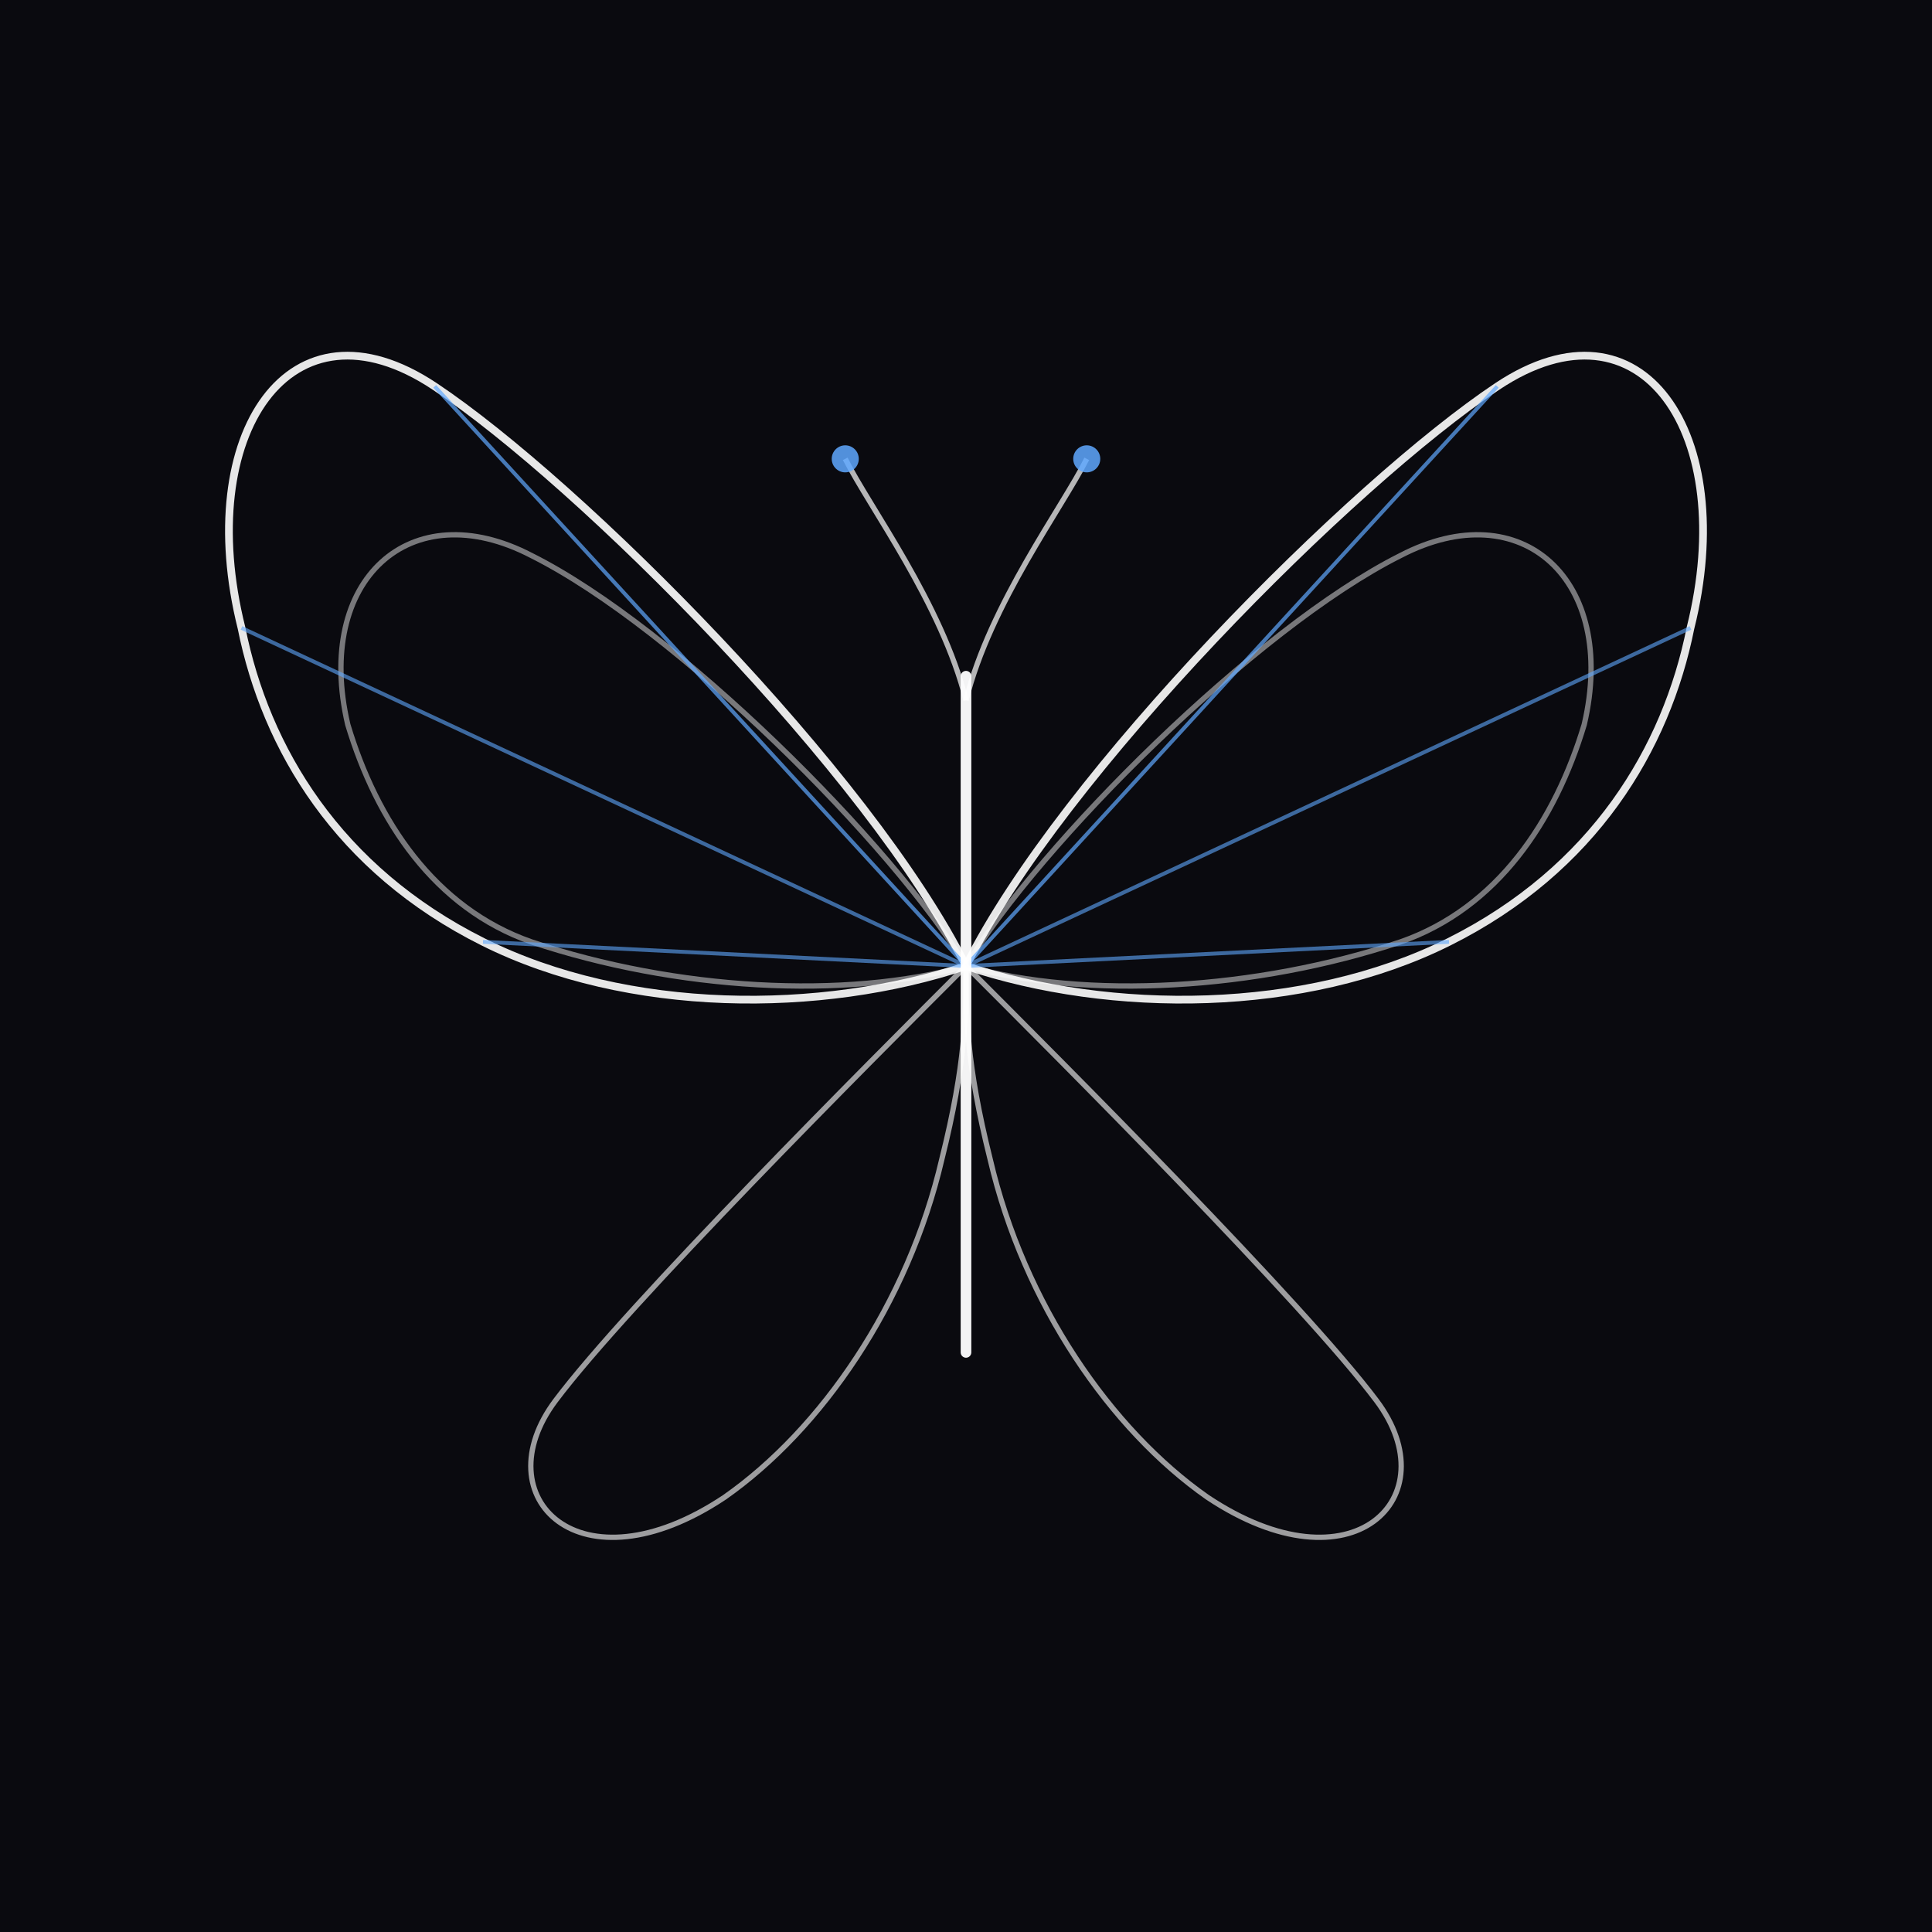
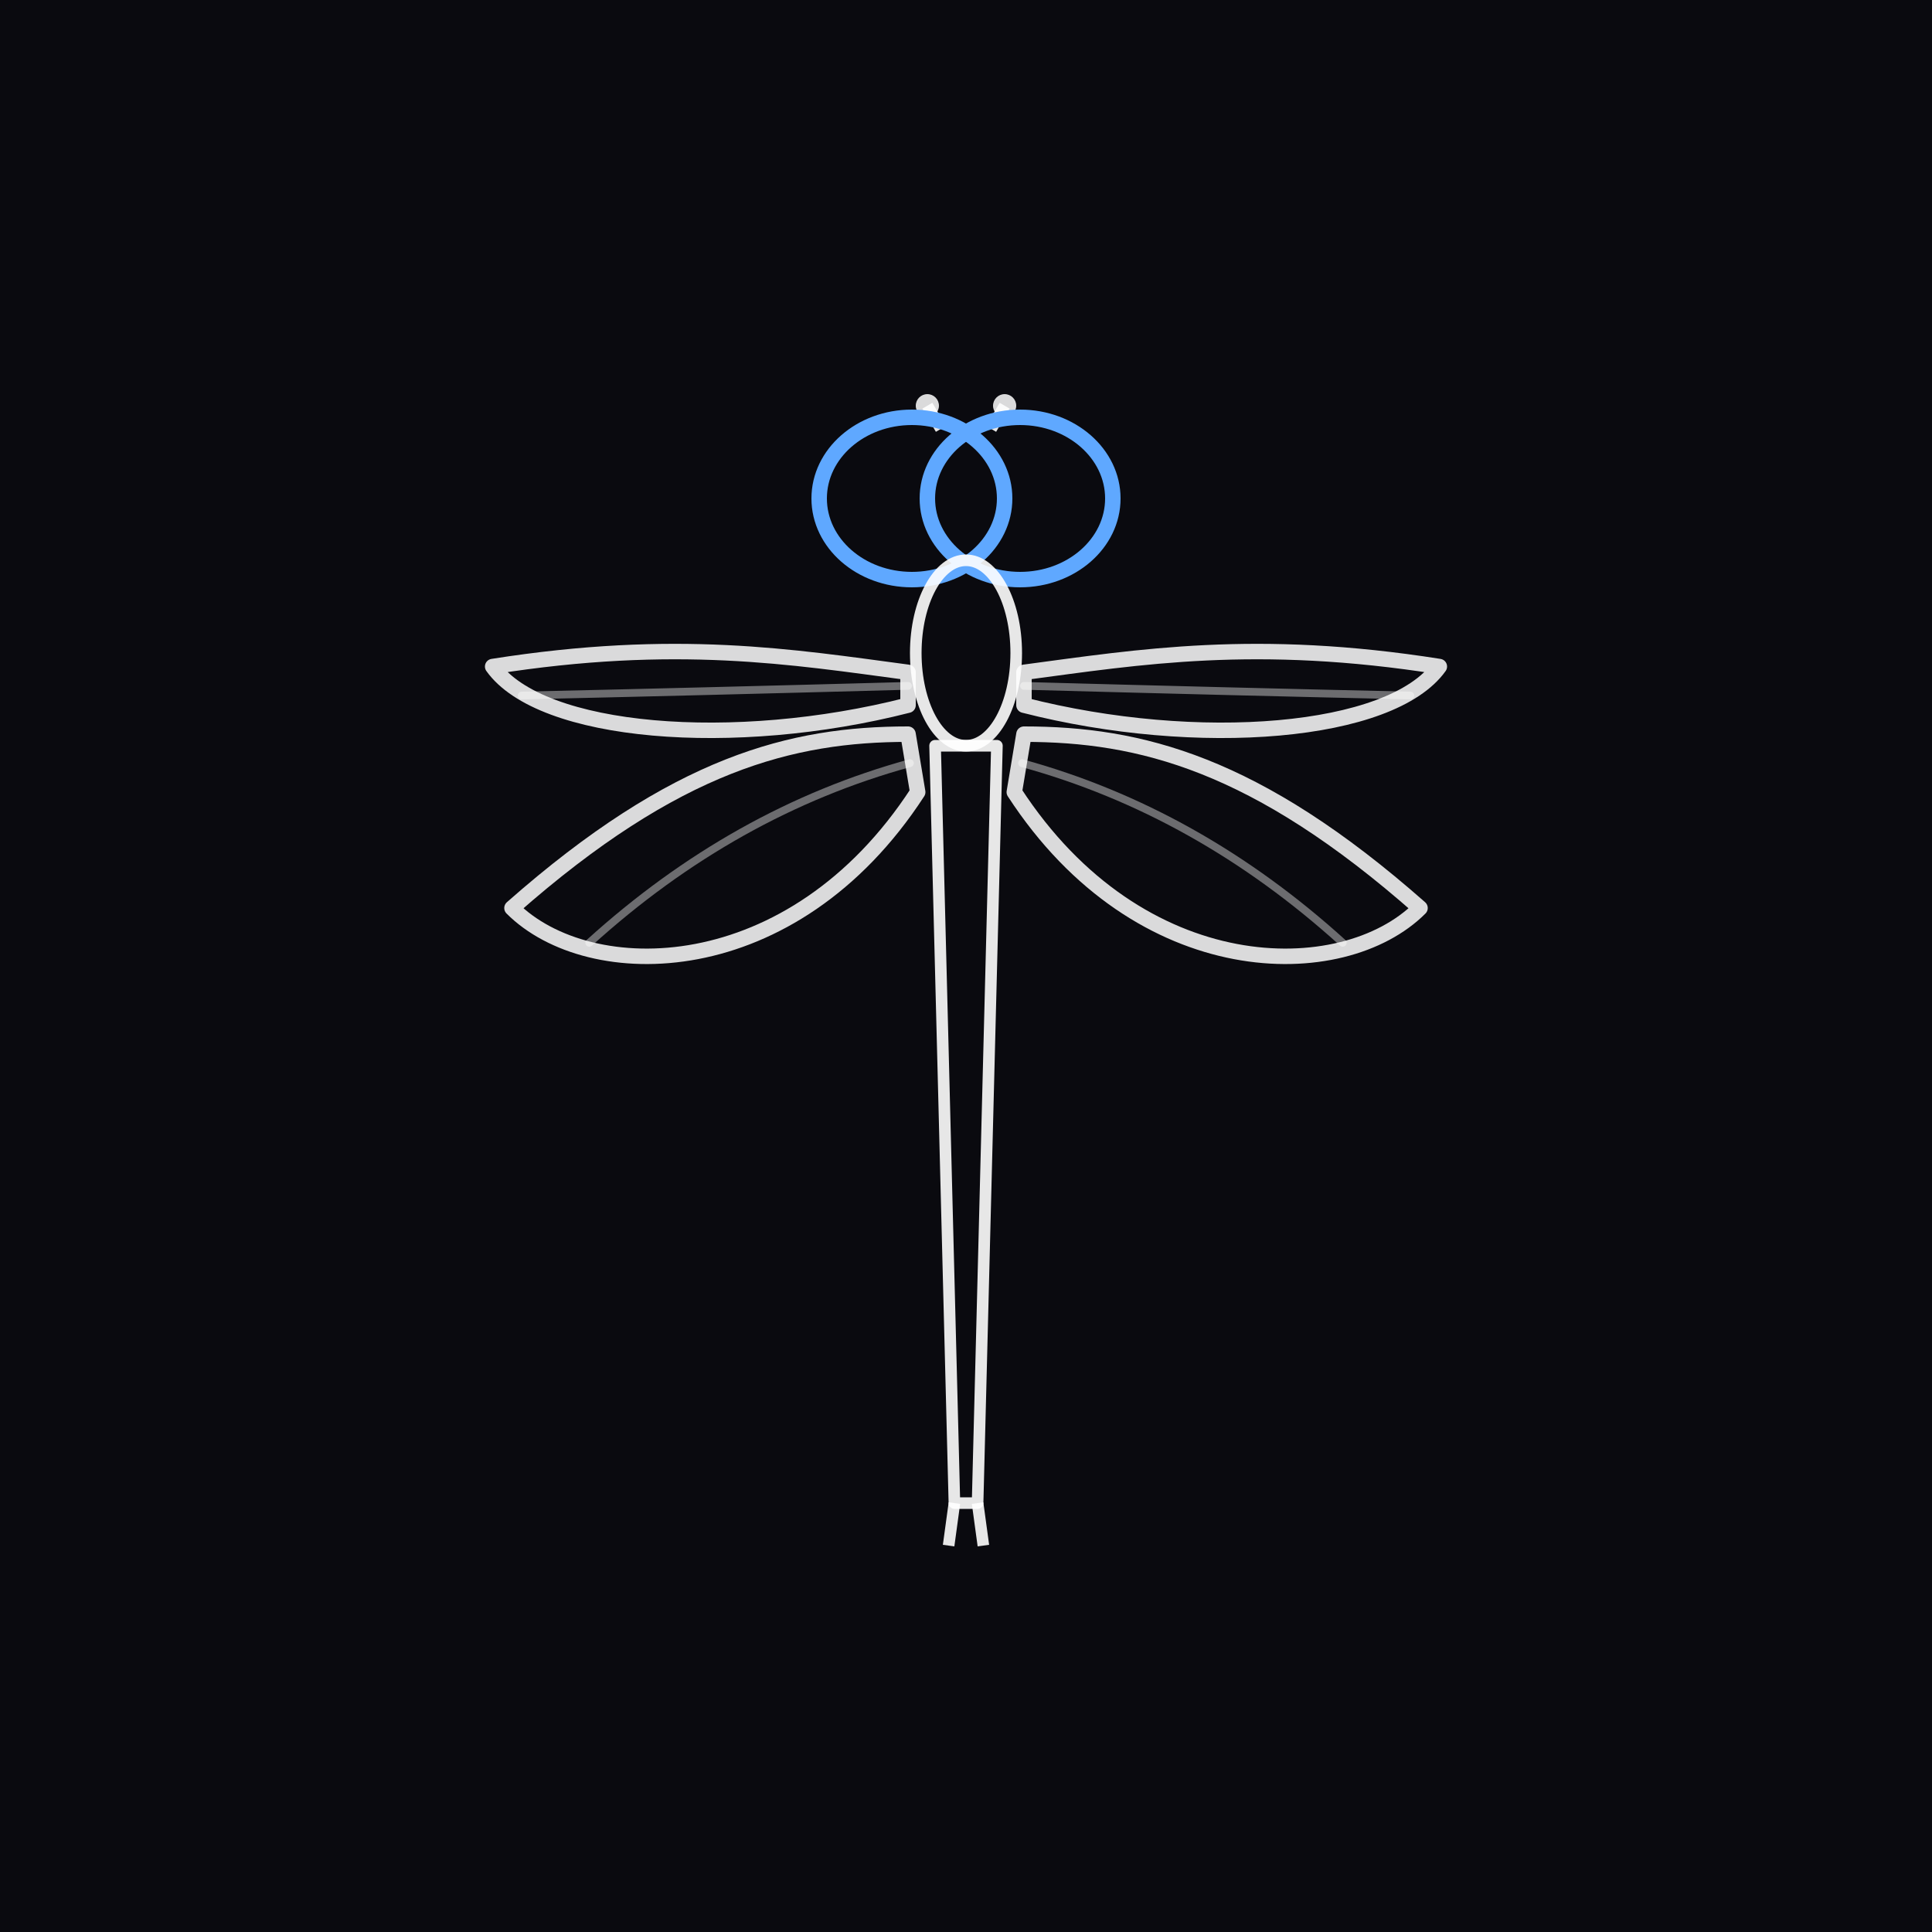
- <svg xmlns="http://www.w3.org/2000/svg" viewBox="0 0 400 400">
+ <svg xmlns="http://www.w3.org/2000/svg" viewBox="0 0 1000 1000">
  <style>
  .bg { fill: #0A0A0F; }
-   .wing-outer { fill: none; stroke: rgba(255,255,255,0.9); stroke-width: 1.6; }
-   .wing-inner { fill: none; stroke: rgba(255,255,255,0.45); stroke-width: 1.1; }
-   .wing-lower { fill: none; stroke: rgba(255,255,255,0.6); stroke-width: 1.1; }
-   .vein { stroke: #5FA8FF; stroke-width: 0.8; }
-   .vein-1 { opacity: 0.7; }
-   .vein-2 { opacity: 0.6; }
-   .body { stroke: rgba(255,255,255,0.95); stroke-width: 2.2; stroke-linecap: round; }
-   .antenna { fill: none; stroke: rgba(255,255,255,0.7); stroke-width: 1.1; }
-   .tip { fill: #5FA8FF; opacity: 0.85; }
+   .wing { fill: none; stroke: #FFFFFF; stroke-width: 8; stroke-linejoin: round; stroke-opacity: 0.85; }
+   .vein { fill: none; stroke: #FFFFFF; stroke-width: 4; stroke-opacity: 0.4; stroke-linecap: round; }
+   .body { fill: none; stroke: #FFFFFF; stroke-width: 6; stroke-opacity: 0.9; stroke-linejoin: round; }
+   .eye { fill: none; stroke: #5FA8FF; stroke-width: 8; }
+   .accent { fill: none; stroke: #5FA8FF; stroke-width: 5; stroke-opacity: 0.7; }
  @media (prefers-color-scheme: light) {
    .bg { fill: #FFFFFF; }
-     .wing-outer { stroke: rgba(10,10,15,0.8); }
-     .wing-inner { stroke: rgba(10,10,15,0.35); }
-     .wing-lower { stroke: rgba(10,10,15,0.5); }
-     .body { stroke: rgba(10,10,15,0.85); }
-     .antenna { stroke: rgba(10,10,15,0.6); }
-     .tip { fill: #2B7DE9; }
-     .vein { stroke: #2B7DE9; }
+     .wing { stroke: #0A0A0F; stroke-opacity: 0.85; }
+     .vein { stroke: #0A0A0F; stroke-opacity: 0.4; }
+     .body { stroke: #0A0A0F; stroke-opacity: 0.9; }
+     .eye { stroke: #2B7DE9; }
+     .accent { stroke: #2B7DE9; }
  }
</style>
-   <rect class="bg" width="400" height="400" />
-   <path class="wing-outer" d="M200 200 C180 160,120 100,90 80 C60 60,40 90,50 130 C55 155,70 180,100 195 C130 210,170 210,200 200Z" />
-   <path class="wing-inner" d="M200 200 C185 175,140 130,110 115 C85 102,65 120,72 150 C78 170,90 188,110 195 C140 205,175 207,200 200Z" />
-   <line class="vein vein-1" x1="200" y1="200" x2="90" y2="80" />
-   <line class="vein vein-2" x1="200" y1="200" x2="50" y2="130" />
-   <line class="vein vein-2" x1="200" y1="200" x2="100" y2="195" />
-   <path class="wing-outer" d="M200 200 C220 160,280 100,310 80 C340 60,360 90,350 130 C345 155,330 180,300 195 C270 210,230 210,200 200Z" />
-   <path class="wing-inner" d="M200 200 C215 175,260 130,290 115 C315 102,335 120,328 150 C322 170,310 188,290 195 C260 205,225 207,200 200Z" />
-   <line class="vein vein-1" x1="200" y1="200" x2="310" y2="80" />
-   <line class="vein vein-2" x1="200" y1="200" x2="350" y2="130" />
-   <line class="vein vein-2" x1="200" y1="200" x2="300" y2="195" />
-   <path class="wing-lower" d="M200 200 C180 220,130 270,115 290 C100 310,120 330,150 310 C170 296,188 270,195 240 C200 220,200 210,200 200Z" />
-   <path class="wing-lower" d="M200 200 C220 220,270 270,285 290 C300 310,280 330,250 310 C230 296,212 270,205 240 C200 220,200 210,200 200Z" />
-   <line class="body" x1="200" y1="140" x2="200" y2="280" />
-   <path class="antenna" d="M200 145 C195 125,180 105,175 95" />
-   <path class="antenna" d="M200 145 C205 125,220 105,225 95" />
-   <circle class="tip" cx="175" cy="95" r="2.8" />
-   <circle class="tip" cx="225" cy="95" r="2.8" />
+   <rect class="bg" width="1000" height="1000" />
+   <path class="wing" d="M 470 348 C 410 340, 350 330, 255 345 C 280 380, 380 388, 470 365 Z" />
+   <path class="wing" d="M 530 348 C 590 340, 650 330, 745 345 C 720 380, 620 388, 530 365 Z" />
+   <path class="wing" d="M 470 380 C 410 380, 350 395, 265 470 C 305 510, 410 510, 475 410 Z" />
+   <path class="wing" d="M 530 380 C 590 380, 650 395, 735 470 C 695 510, 590 510, 525 410 Z" />
+   <path class="vein" d="M 470 355 Q 360 358, 270 360" />
+   <path class="vein" d="M 530 355 Q 640 358, 730 360" />
+   <path class="vein" d="M 471 395 Q 380 420, 305 488" />
+   <path class="vein" d="M 529 395 Q 620 420, 695 488" />
+   <circle cx="480" cy="210" r="6" fill="#FFFFFF" fill-opacity="0.85" />
+   <circle cx="520" cy="210" r="6" fill="#FFFFFF" fill-opacity="0.85" />
+   <path class="body" d="M 487 222 L 480 210" />
+   <path class="body" d="M 513 222 L 520 210" />
+   <ellipse class="eye" cx="472" cy="258" rx="48" ry="42" />
+   <ellipse class="eye" cx="528" cy="258" rx="48" ry="42" />
+   <ellipse class="body" cx="500" cy="338" rx="26" ry="48" />
+   <path class="body" d="M 484 386 L 494 778 L 506 778 L 516 386 Z" />
+   <path class="body" d="M 494 778 L 491 800" />
+   <path class="body" d="M 506 778 L 509 800" />
</svg>
